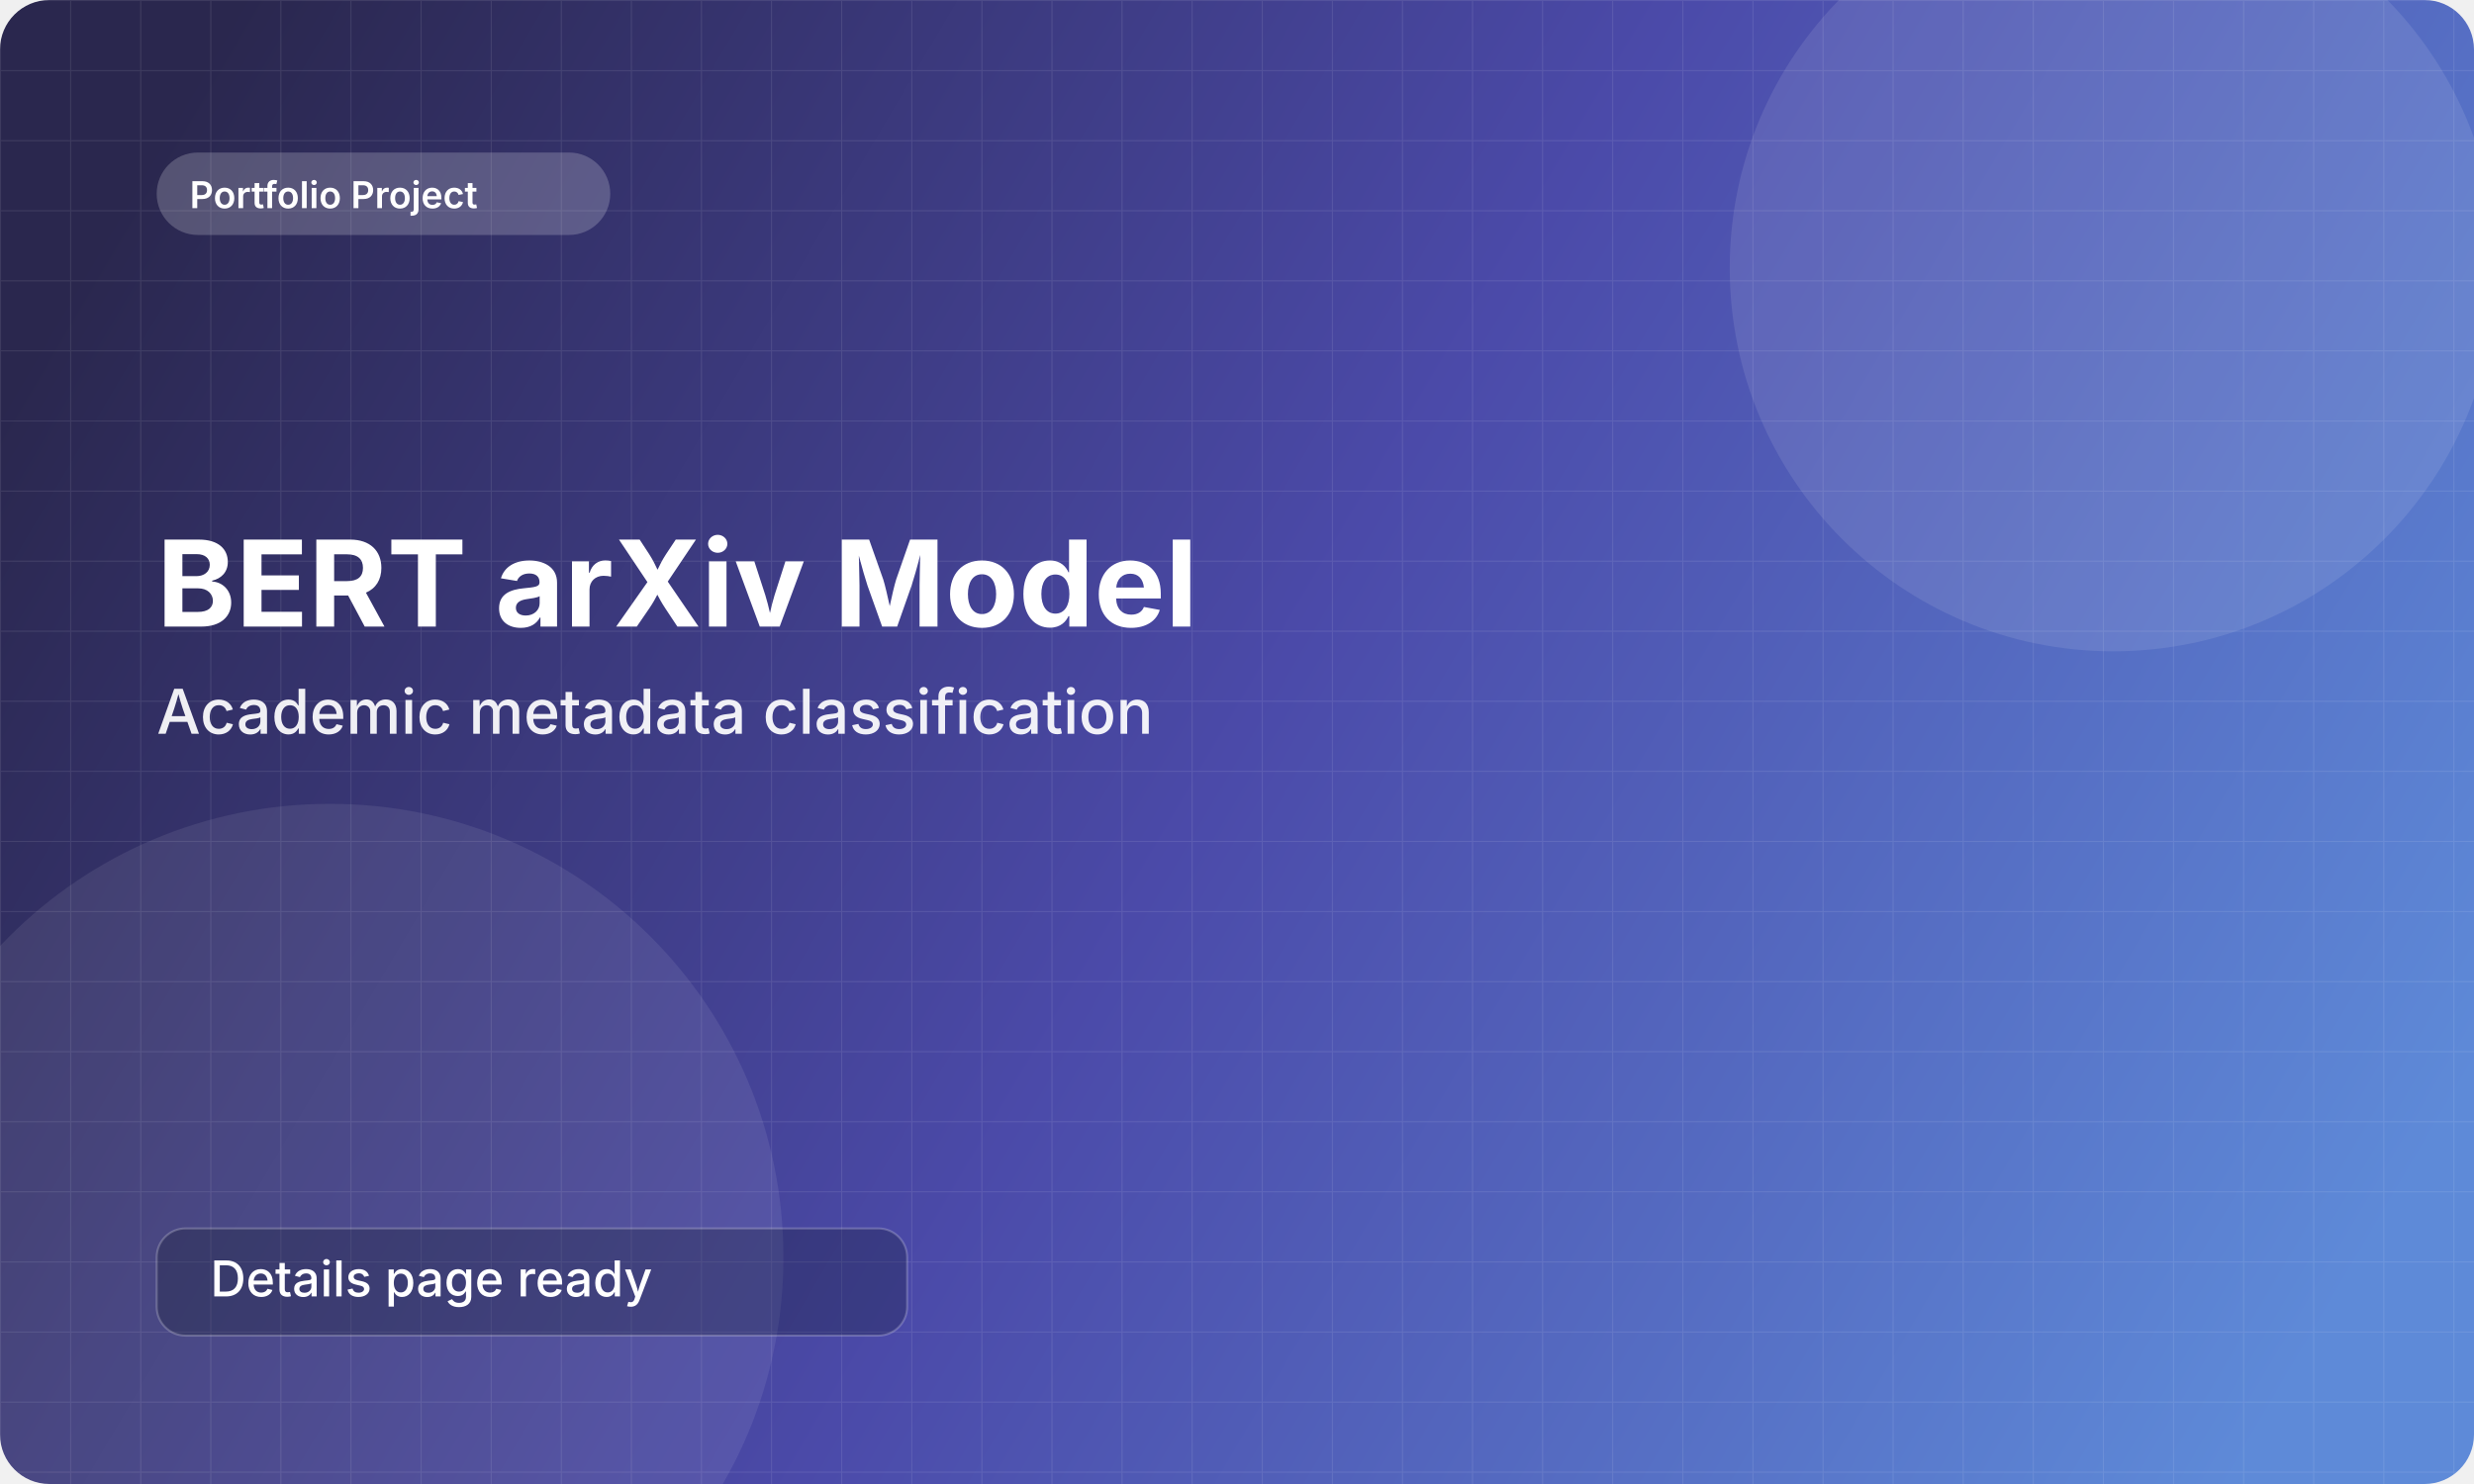
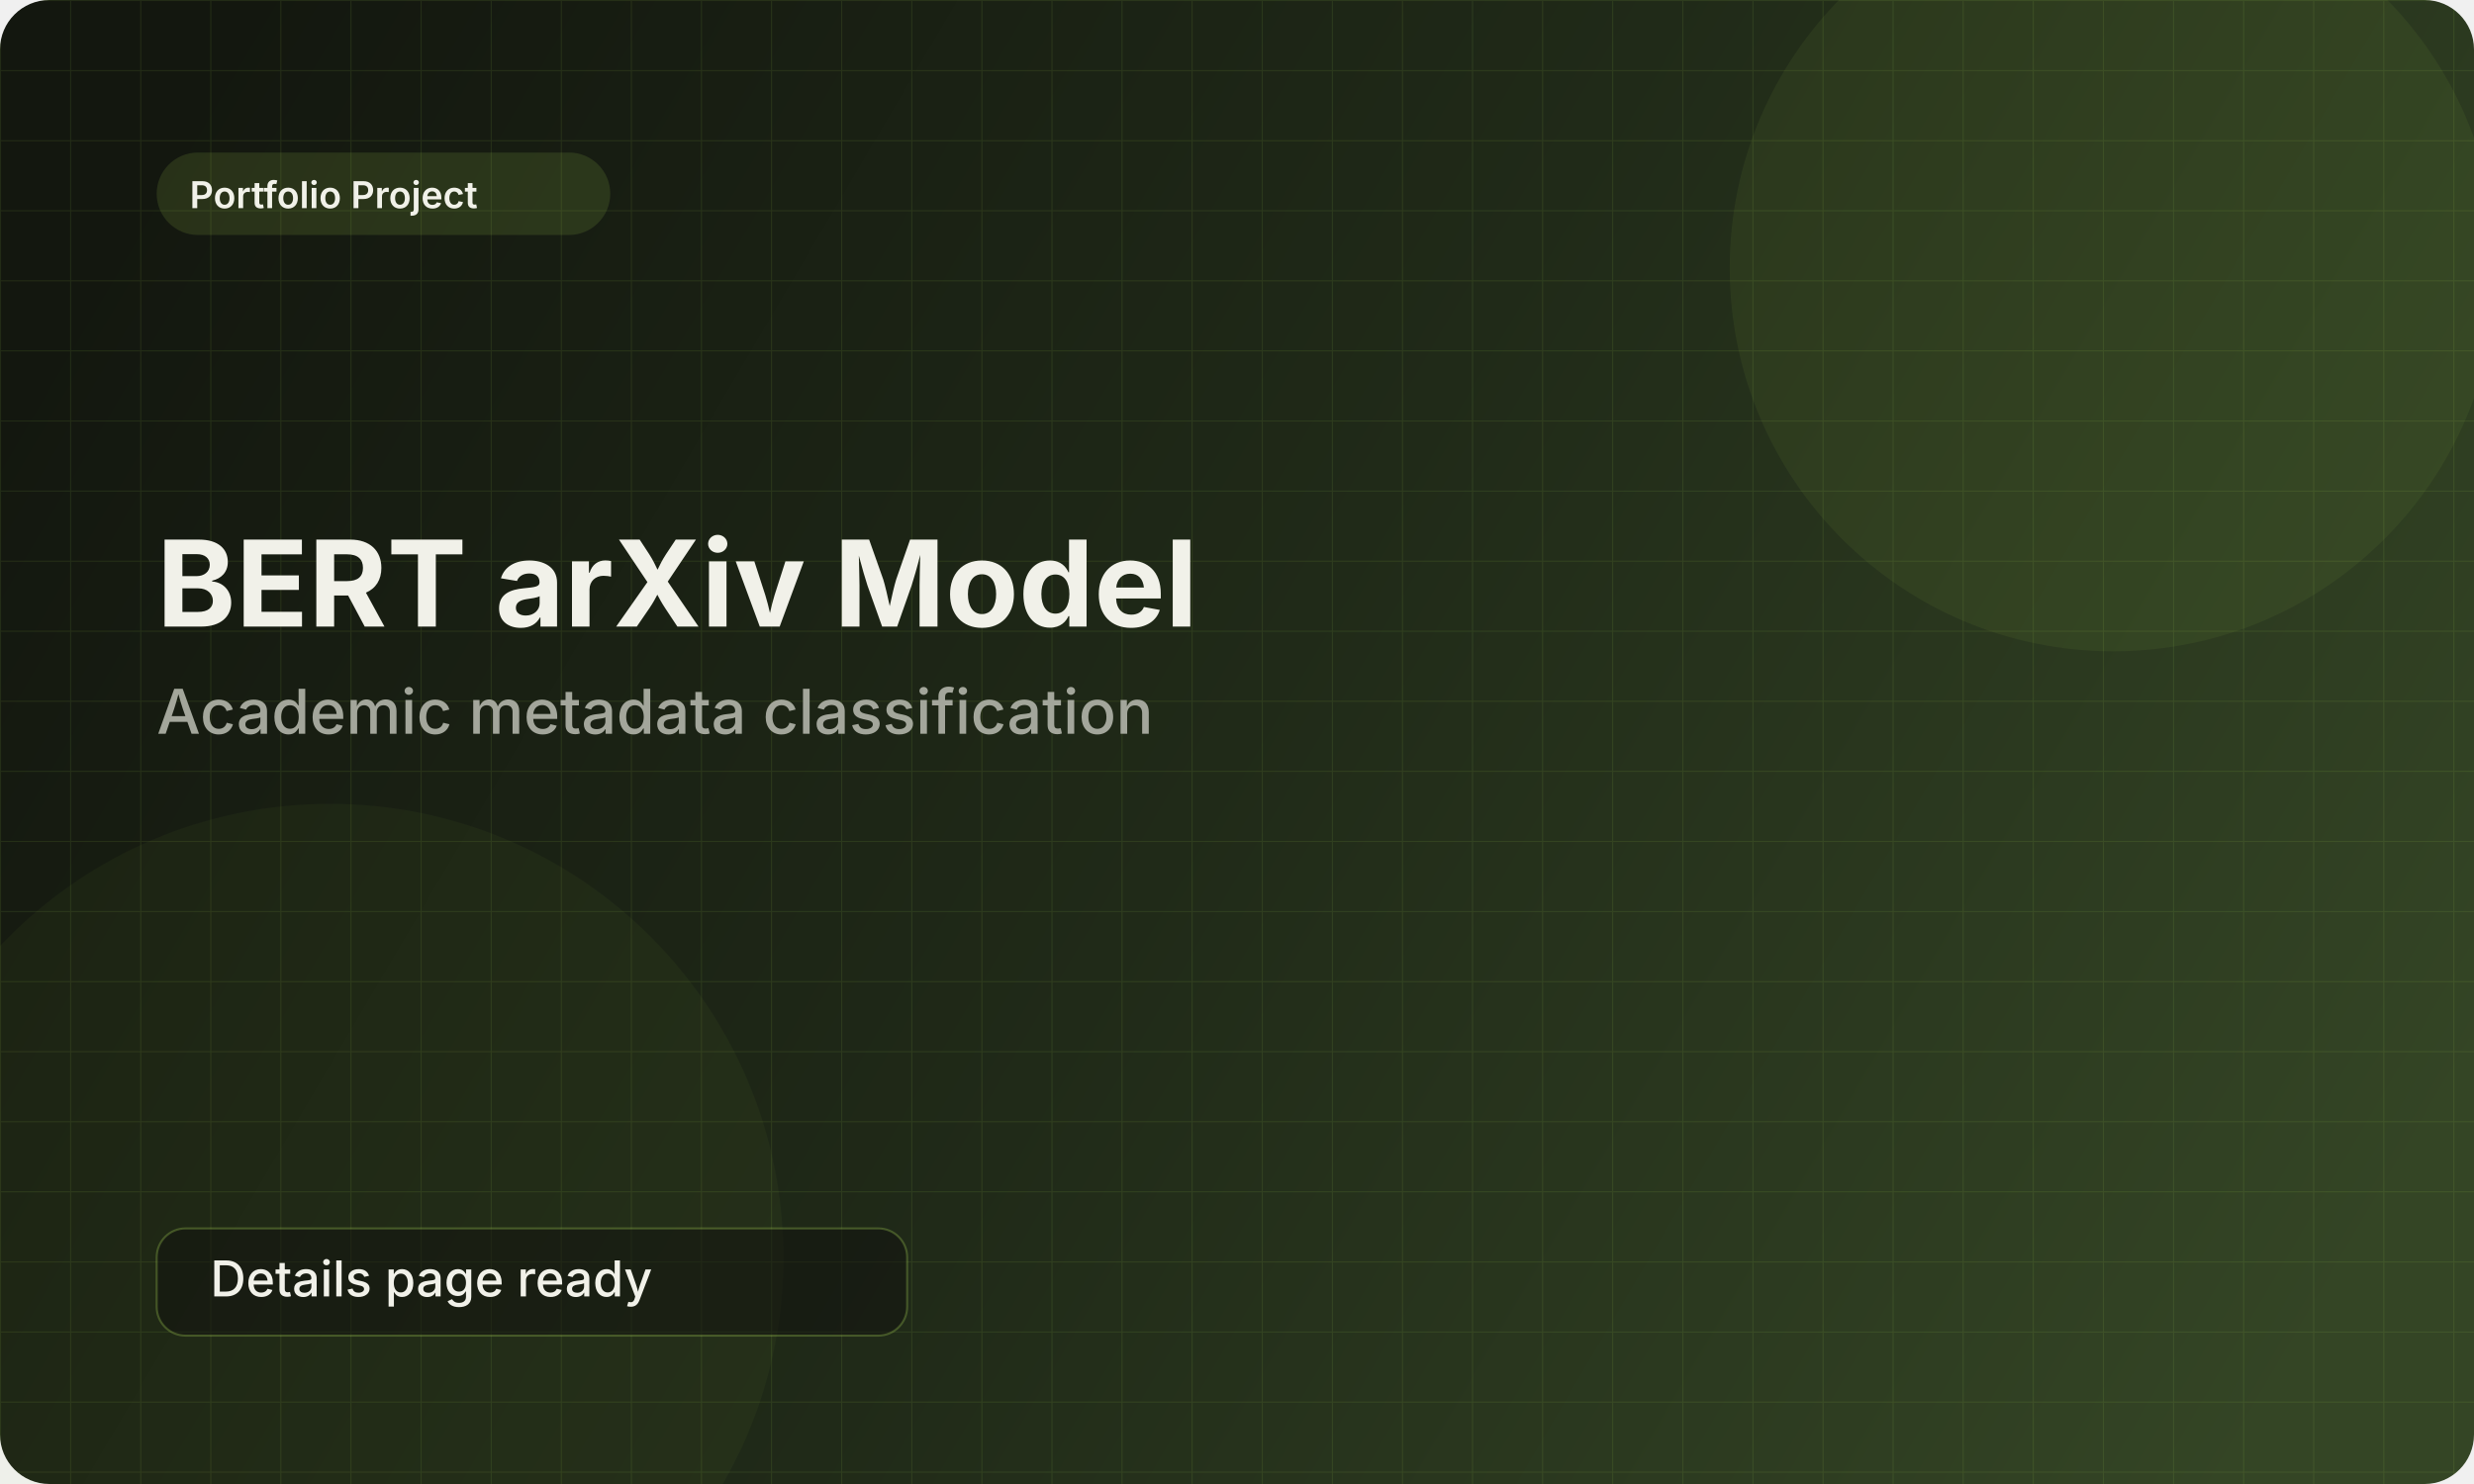
<svg xmlns="http://www.w3.org/2000/svg" width="1200" height="720" viewBox="0 0 1200 720" fill="none">
  <defs>
    <linearGradient id="bg-bert-arxiv-metadata" x1="84" y1="56" x2="1116" y2="664" gradientUnits="userSpaceOnUse">
-       <stop stop-color="#2A274E" />
-       <stop offset="0.5" stop-color="#4B4AA9" />
-       <stop offset="1" stop-color="#5E8AD8" />
+       <stop stop-color="#13170f" />
+       <stop offset="0.5" stop-color="#202a18" />
+       <stop offset="1" stop-color="#344525" />
    </linearGradient>
    <pattern id="grid-bert-arxiv-metadata" width="34" height="34" patternUnits="userSpaceOnUse">
-       <path d="M34 0H0V34" fill="none" stroke="rgba(255,255,255,0.09)" />
+       <path d="M34 0H0V34" fill="none" stroke="rgba(193,247,96,0.09)" />
    </pattern>
  </defs>
  <rect width="1200" height="720" rx="24" fill="url(#bg-bert-arxiv-metadata)" />
  <rect width="1200" height="720" rx="24" fill="url(#grid-bert-arxiv-metadata)" />
-   <circle cx="1025" cy="130" r="186" fill="rgba(255,255,255,0.10)" />
-   <circle cx="160" cy="610" r="220" fill="rgba(255,255,255,0.08)" />
-   <rect x="76" y="74" width="220" height="40" rx="20" fill="rgba(255,255,255,0.2)" />
-   <text x="92" y="101" font-family="Inter, Segoe UI, Arial" font-size="18" font-weight="600" fill="white">Portfolio Project</text>
-   <text x="76" y="304" font-family="Inter, Segoe UI, Arial" font-size="58" font-weight="700" fill="white">BERT arXiv Model</text>
-   <text x="76" y="356" font-family="Inter, Segoe UI, Arial" font-size="30" font-weight="500" fill="rgba(255,255,255,0.92)">Academic metadata classification</text>
-   <rect x="76" y="596" width="364" height="52" rx="14" fill="rgba(9,19,29,0.25)" stroke="rgba(255,255,255,0.22)" />
-   <text x="102" y="629" font-family="Inter, Segoe UI, Arial" font-size="24" font-weight="500" fill="white">Details page ready</text>
+   <circle cx="1025" cy="130" r="186" fill="rgba(193,247,96,0.06)" />
+   <circle cx="160" cy="610" r="220" fill="rgba(193,247,96,0.04)" />
+   <rect x="76" y="74" width="220" height="40" rx="20" fill="rgba(193,247,96,0.12)" />
+   <text x="92" y="101" font-family="Inter, Segoe UI, Arial" font-size="18" font-weight="600" fill="#f1f1e9">Portfolio Project</text>
+   <text x="76" y="304" font-family="Inter, Segoe UI, Arial" font-size="58" font-weight="700" fill="#f1f1e9">BERT arXiv Model</text>
+   <text x="76" y="356" font-family="Inter, Segoe UI, Arial" font-size="30" font-weight="500" fill="#a3a69b">Academic metadata classification</text>
+   <rect x="76" y="596" width="364" height="52" rx="14" fill="rgba(16,17,15,0.5)" stroke="rgba(193,247,96,0.25)" />
+   <text x="102" y="629" font-family="Inter, Segoe UI, Arial" font-size="24" font-weight="500" fill="#f1f1e9">Details page ready</text>
</svg>
